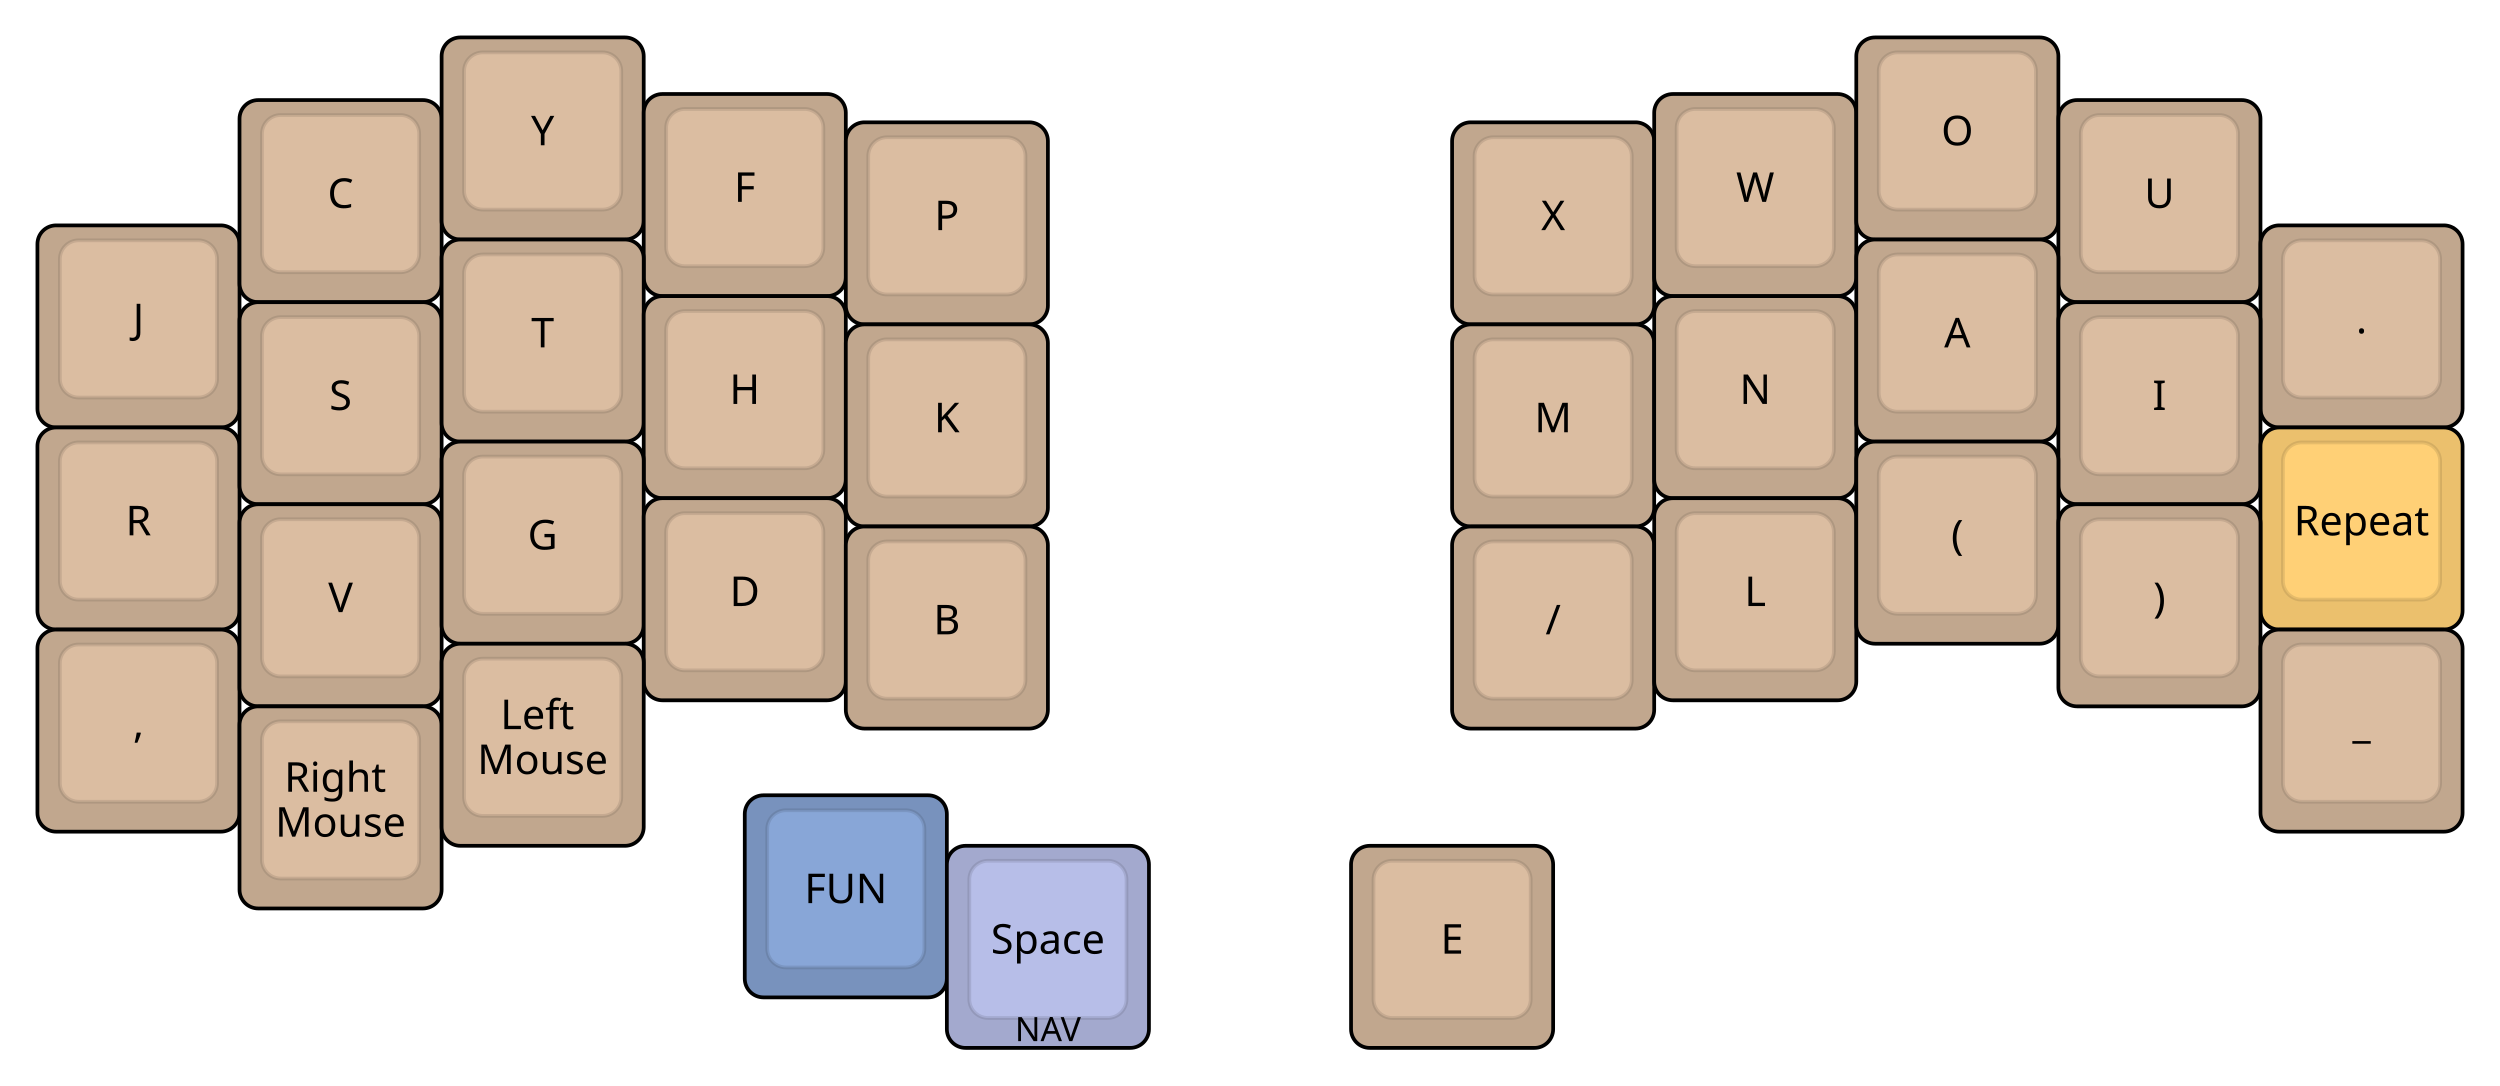
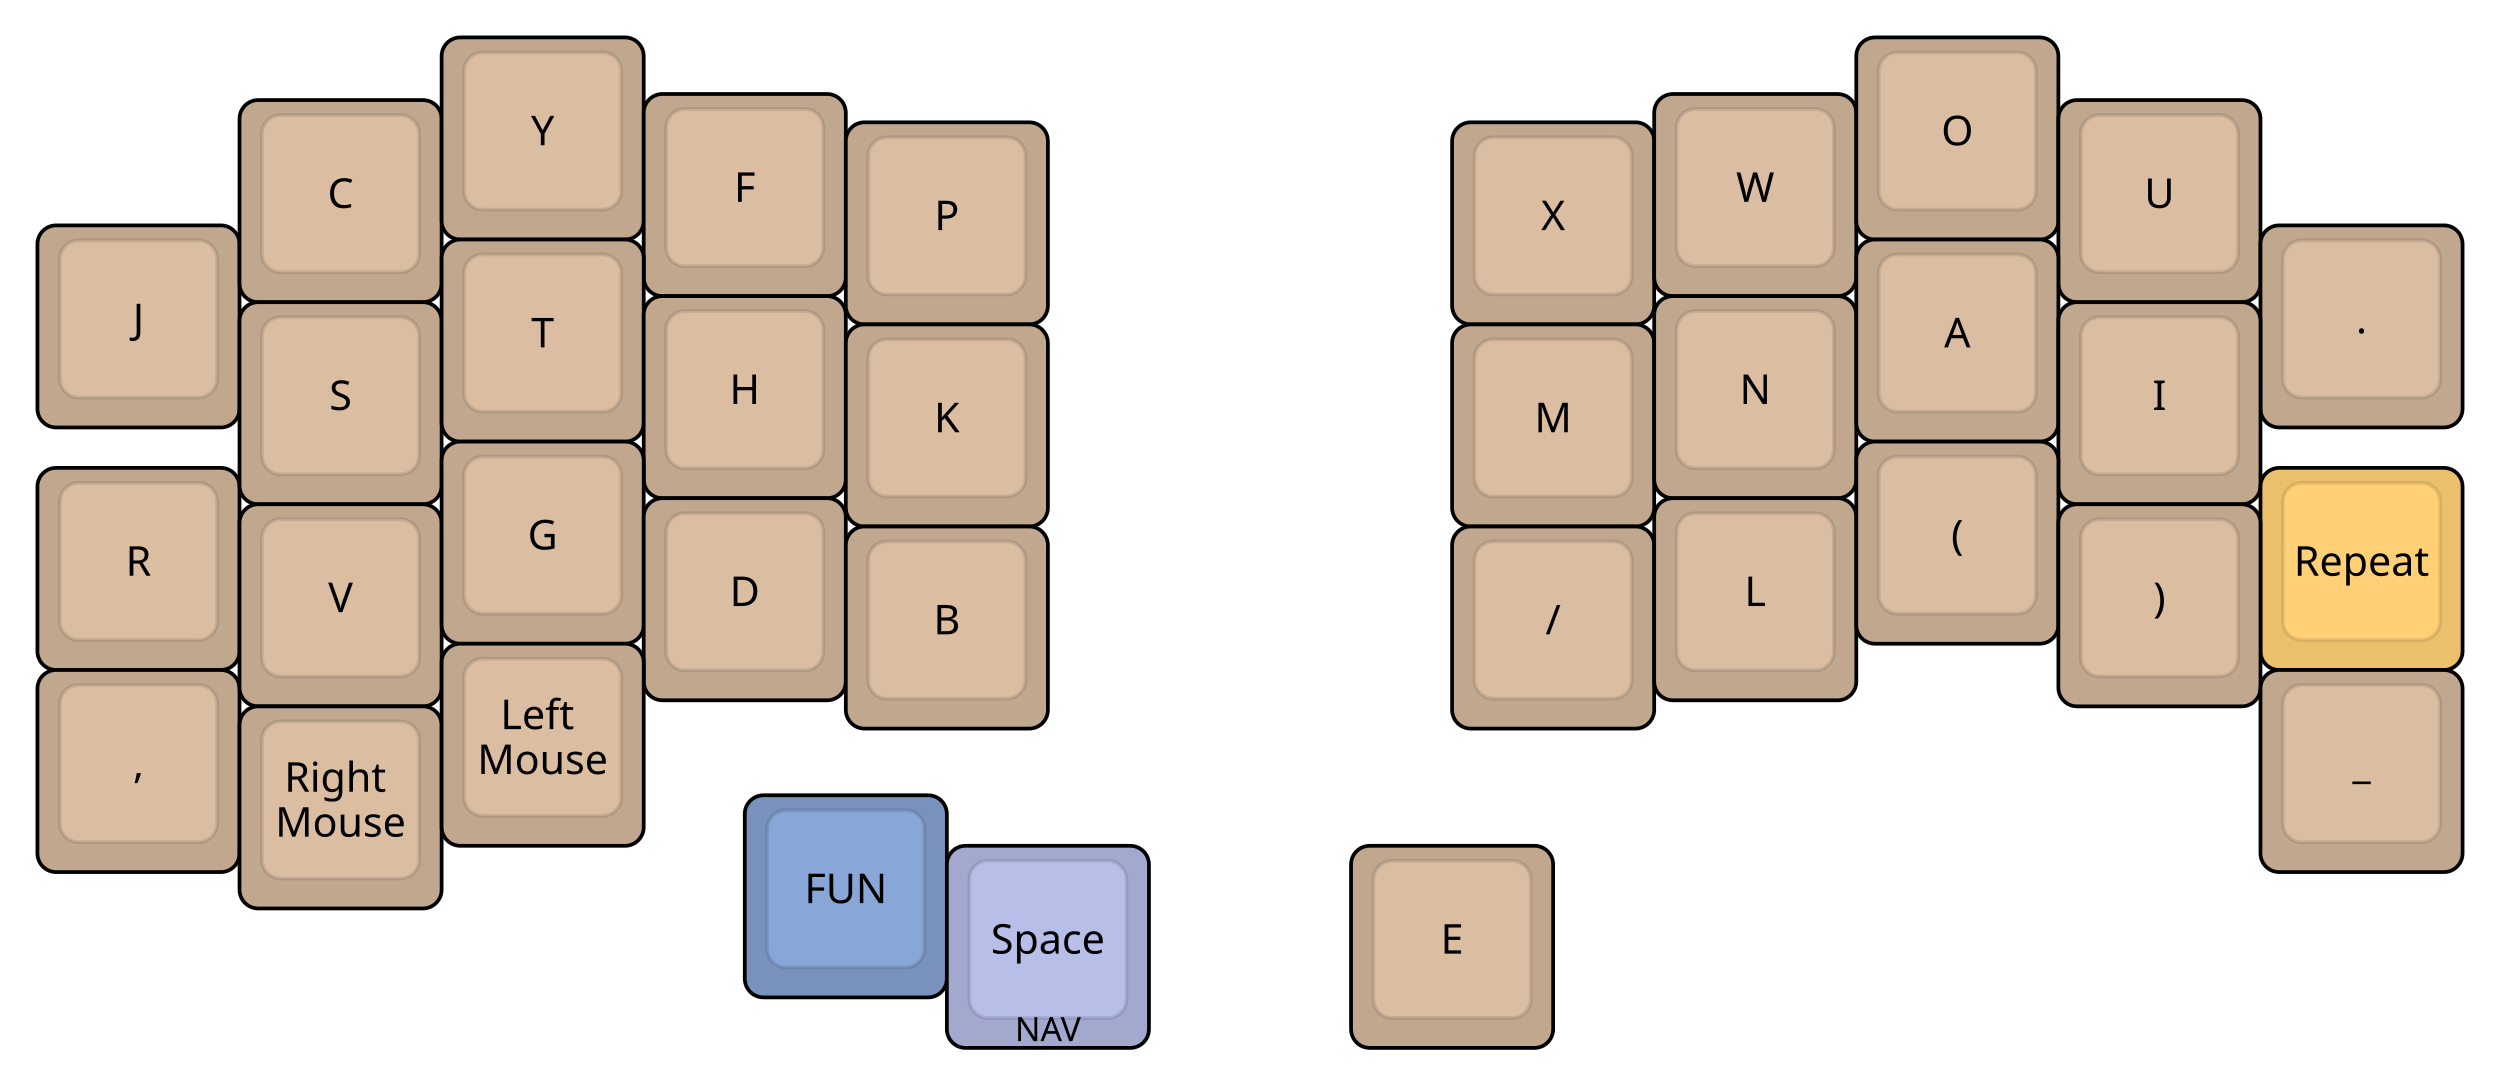
<svg xmlns="http://www.w3.org/2000/svg" width="668px" height="290x" viewBox="0 0 668 290">
  <style type="text/css">
    .keycap .border { stroke: black; stroke-width: 1; }
    .keycap .inner.border { stroke: rgba(0,0,0,.1); }
    .keycap { font-family: sans-serif; font-size: 11px}
    .keycap .sub { font-size: 9px}
  </style>
  <g class="keycap default">
    <rect x="10" y="60.22" width="54" height="54" rx="5" fill="#c1a78e" class="outer border" />
    <rect x="16" y="64.22" width="42" height="42" rx="5" fill="#dbbda1" class="inner border" />
    <text x="37" y="85.22" text-anchor="middle" dominant-baseline="middle" class="main">
      <tspan x="37" dy="0">J</tspan>
    </text>
  </g>
  <g class="keycap default">
    <rect x="64" y="26.74" width="54" height="54" rx="5" fill="#c1a78e" class="outer border" />
    <rect x="70" y="30.74" width="42" height="42" rx="5" fill="#dbbda1" class="inner border" />
    <text x="91" y="51.74" text-anchor="middle" dominant-baseline="middle" class="main">
      <tspan x="91" dy="0">C</tspan>
    </text>
  </g>
  <g class="keycap default">
    <rect x="118" y="10" width="54" height="54" rx="5" fill="#c1a78e" class="outer border" />
    <rect x="124" y="14" width="42" height="42" rx="5" fill="#dbbda1" class="inner border" />
    <text x="145" y="35" text-anchor="middle" dominant-baseline="middle" class="main">
      <tspan x="145" dy="0">Y</tspan>
    </text>
  </g>
  <g class="keycap default">
    <rect x="172" y="25.12" width="54" height="54" rx="5" fill="#c1a78e" class="outer border" />
    <rect x="178" y="29.12" width="42" height="42" rx="5" fill="#dbbda1" class="inner border" />
    <text x="199" y="50.12" text-anchor="middle" dominant-baseline="middle" class="main">
      <tspan x="199" dy="0">F</tspan>
    </text>
  </g>
  <g class="keycap default">
    <rect x="226" y="32.68" width="54" height="54" rx="5" fill="#c1a78e" class="outer border" />
    <rect x="232" y="36.68" width="42" height="42" rx="5" fill="#dbbda1" class="inner border" />
    <text x="253" y="57.68" text-anchor="middle" dominant-baseline="middle" class="main">
      <tspan x="253" dy="0">P</tspan>
    </text>
  </g>
  <g class="keycap default">
    <rect x="388" y="32.68" width="54" height="54" rx="5" fill="#c1a78e" class="outer border" />
    <rect x="394" y="36.68" width="42" height="42" rx="5" fill="#dbbda1" class="inner border" />
    <text x="415" y="57.68" text-anchor="middle" dominant-baseline="middle" class="main">
      <tspan x="415" dy="0">X</tspan>
    </text>
  </g>
  <g class="keycap default">
    <rect x="442" y="25.12" width="54" height="54" rx="5" fill="#c1a78e" class="outer border" />
    <rect x="448" y="29.12" width="42" height="42" rx="5" fill="#dbbda1" class="inner border" />
    <text x="469" y="50.12" text-anchor="middle" dominant-baseline="middle" class="main">
      <tspan x="469" dy="0">W</tspan>
    </text>
  </g>
  <g class="keycap default">
    <rect x="496" y="10" width="54" height="54" rx="5" fill="#c1a78e" class="outer border" />
    <rect x="502" y="14" width="42" height="42" rx="5" fill="#dbbda1" class="inner border" />
    <text x="523" y="35" text-anchor="middle" dominant-baseline="middle" class="main">
      <tspan x="523" dy="0">O</tspan>
    </text>
  </g>
  <g class="keycap default">
    <rect x="550" y="26.74" width="54" height="54" rx="5" fill="#c1a78e" class="outer border" />
    <rect x="556" y="30.74" width="42" height="42" rx="5" fill="#dbbda1" class="inner border" />
    <text x="577" y="51.74" text-anchor="middle" dominant-baseline="middle" class="main">
      <tspan x="577" dy="0">U</tspan>
    </text>
  </g>
  <g class="keycap default">
    <rect x="604" y="60.22" width="54" height="54" rx="5" fill="#c1a78e" class="outer border" />
    <rect x="610" y="64.22" width="42" height="42" rx="5" fill="#dbbda1" class="inner border" />
    <text x="631" y="85.22" text-anchor="middle" dominant-baseline="middle" class="main">
      <tspan x="631" dy="0">.</tspan>
    </text>
  </g>
  <g class="keycap default">
-     <rect x="10" y="114.22" width="54" height="54" rx="5" fill="#c1a78e" class="outer border" />
-     <rect x="16" y="118.22" width="42" height="42" rx="5" fill="#dbbda1" class="inner border" />
-     <text x="37" y="139.22" text-anchor="middle" dominant-baseline="middle" class="main">
+     <rect x="10" y="125.02" width="54" height="54" rx="5" fill="#c1a78e" class="outer border" />
+     <rect x="16" y="129.02" width="42" height="42" rx="5" fill="#dbbda1" class="inner border" />
+     <text x="37" y="150.02" text-anchor="middle" dominant-baseline="middle" class="main">
      <tspan x="37" dy="0">R</tspan>
    </text>
  </g>
  <g class="keycap default">
    <rect x="64" y="80.74" width="54" height="54" rx="5" fill="#c1a78e" class="outer border" />
    <rect x="70" y="84.74" width="42" height="42" rx="5" fill="#dbbda1" class="inner border" />
    <text x="91" y="105.74" text-anchor="middle" dominant-baseline="middle" class="main">
      <tspan x="91" dy="0">S</tspan>
    </text>
  </g>
  <g class="keycap default">
    <rect x="118" y="64" width="54" height="54" rx="5" fill="#c1a78e" class="outer border" />
    <rect x="124" y="68" width="42" height="42" rx="5" fill="#dbbda1" class="inner border" />
    <text x="145" y="89" text-anchor="middle" dominant-baseline="middle" class="main">
      <tspan x="145" dy="0">T</tspan>
    </text>
  </g>
  <g class="keycap default">
    <rect x="172" y="79.12" width="54" height="54" rx="5" fill="#c1a78e" class="outer border" />
    <rect x="178" y="83.12" width="42" height="42" rx="5" fill="#dbbda1" class="inner border" />
    <text x="199" y="104.12" text-anchor="middle" dominant-baseline="middle" class="main">
      <tspan x="199" dy="0">H</tspan>
    </text>
  </g>
  <g class="keycap default">
    <rect x="226" y="86.68" width="54" height="54" rx="5" fill="#c1a78e" class="outer border" />
    <rect x="232" y="90.68" width="42" height="42" rx="5" fill="#dbbda1" class="inner border" />
    <text x="253" y="111.68" text-anchor="middle" dominant-baseline="middle" class="main">
      <tspan x="253" dy="0">K</tspan>
    </text>
  </g>
  <g class="keycap default">
    <rect x="388" y="86.68" width="54" height="54" rx="5" fill="#c1a78e" class="outer border" />
    <rect x="394" y="90.68" width="42" height="42" rx="5" fill="#dbbda1" class="inner border" />
    <text x="415" y="111.68" text-anchor="middle" dominant-baseline="middle" class="main">
      <tspan x="415" dy="0">M</tspan>
    </text>
  </g>
  <g class="keycap default">
    <rect x="442" y="79.12" width="54" height="54" rx="5" fill="#c1a78e" class="outer border" />
    <rect x="448" y="83.12" width="42" height="42" rx="5" fill="#dbbda1" class="inner border" />
    <text x="469" y="104.12" text-anchor="middle" dominant-baseline="middle" class="main">
      <tspan x="469" dy="0">N</tspan>
    </text>
  </g>
  <g class="keycap default">
    <rect x="496" y="64" width="54" height="54" rx="5" fill="#c1a78e" class="outer border" />
    <rect x="502" y="68" width="42" height="42" rx="5" fill="#dbbda1" class="inner border" />
    <text x="523" y="89" text-anchor="middle" dominant-baseline="middle" class="main">
      <tspan x="523" dy="0">A</tspan>
    </text>
  </g>
  <g class="keycap default">
    <rect x="550" y="80.74" width="54" height="54" rx="5" fill="#c1a78e" class="outer border" />
    <rect x="556" y="84.74" width="42" height="42" rx="5" fill="#dbbda1" class="inner border" />
    <text x="577" y="105.74" text-anchor="middle" dominant-baseline="middle" class="main">
      <tspan x="577" dy="0">I</tspan>
    </text>
  </g>
  <g class="keycap special">
-     <rect x="604" y="114.22" width="54" height="54" rx="5" fill="#ebc06d" class="outer border" />
-     <rect x="610" y="118.22" width="42" height="42" rx="5" fill="#ffd076" class="inner border" />
-     <text x="631" y="139.22" text-anchor="middle" dominant-baseline="middle" class="main">
+     <rect x="604" y="125.02" width="54" height="54" rx="5" fill="#ebc06d" class="outer border" />
+     <rect x="610" y="129.02" width="42" height="42" rx="5" fill="#ffd076" class="inner border" />
+     <text x="631" y="150.02" text-anchor="middle" dominant-baseline="middle" class="main">
      <tspan x="631" dy="0">Repeat</tspan>
    </text>
  </g>
  <g class="keycap default">
-     <rect x="10" y="168.22" width="54" height="54" rx="5" fill="#c1a78e" class="outer border" />
-     <rect x="16" y="172.22" width="42" height="42" rx="5" fill="#dbbda1" class="inner border" />
-     <text x="37" y="193.22" text-anchor="middle" dominant-baseline="middle" class="main">
+     <rect x="10" y="179.02" width="54" height="54" rx="5" fill="#c1a78e" class="outer border" />
+     <rect x="16" y="183.02" width="42" height="42" rx="5" fill="#dbbda1" class="inner border" />
+     <text x="37" y="204.02" text-anchor="middle" dominant-baseline="middle" class="main">
      <tspan x="37" dy="0">,</tspan>
    </text>
  </g>
  <g class="keycap default">
    <rect x="64" y="134.74" width="54" height="54" rx="5" fill="#c1a78e" class="outer border" />
    <rect x="70" y="138.74" width="42" height="42" rx="5" fill="#dbbda1" class="inner border" />
    <text x="91" y="159.74" text-anchor="middle" dominant-baseline="middle" class="main">
      <tspan x="91" dy="0">V</tspan>
    </text>
  </g>
  <g class="keycap default">
    <rect x="118" y="118" width="54" height="54" rx="5" fill="#c1a78e" class="outer border" />
    <rect x="124" y="122" width="42" height="42" rx="5" fill="#dbbda1" class="inner border" />
    <text x="145" y="143" text-anchor="middle" dominant-baseline="middle" class="main">
      <tspan x="145" dy="0">G</tspan>
    </text>
  </g>
  <g class="keycap default">
    <rect x="172" y="133.12" width="54" height="54" rx="5" fill="#c1a78e" class="outer border" />
    <rect x="178" y="137.12" width="42" height="42" rx="5" fill="#dbbda1" class="inner border" />
    <text x="199" y="158.12" text-anchor="middle" dominant-baseline="middle" class="main">
      <tspan x="199" dy="0">D</tspan>
    </text>
  </g>
  <g class="keycap default">
    <rect x="226" y="140.68" width="54" height="54" rx="5" fill="#c1a78e" class="outer border" />
    <rect x="232" y="144.68" width="42" height="42" rx="5" fill="#dbbda1" class="inner border" />
    <text x="253" y="165.68" text-anchor="middle" dominant-baseline="middle" class="main">
      <tspan x="253" dy="0">B</tspan>
    </text>
  </g>
  <g class="keycap default">
    <rect x="388" y="140.68" width="54" height="54" rx="5" fill="#c1a78e" class="outer border" />
    <rect x="394" y="144.68" width="42" height="42" rx="5" fill="#dbbda1" class="inner border" />
    <text x="415" y="165.68" text-anchor="middle" dominant-baseline="middle" class="main">
      <tspan x="415" dy="0">/</tspan>
    </text>
  </g>
  <g class="keycap default">
    <rect x="442" y="133.12" width="54" height="54" rx="5" fill="#c1a78e" class="outer border" />
    <rect x="448" y="137.12" width="42" height="42" rx="5" fill="#dbbda1" class="inner border" />
    <text x="469" y="158.12" text-anchor="middle" dominant-baseline="middle" class="main">
      <tspan x="469" dy="0">L</tspan>
    </text>
  </g>
  <g class="keycap default">
    <rect x="496" y="118" width="54" height="54" rx="5" fill="#c1a78e" class="outer border" />
    <rect x="502" y="122" width="42" height="42" rx="5" fill="#dbbda1" class="inner border" />
    <text x="523" y="143" text-anchor="middle" dominant-baseline="middle" class="main">
      <tspan x="523" dy="0">(</tspan>
    </text>
  </g>
  <g class="keycap default">
    <rect x="550" y="134.74" width="54" height="54" rx="5" fill="#c1a78e" class="outer border" />
    <rect x="556" y="138.74" width="42" height="42" rx="5" fill="#dbbda1" class="inner border" />
    <text x="577" y="159.74" text-anchor="middle" dominant-baseline="middle" class="main">
      <tspan x="577" dy="0">)</tspan>
    </text>
  </g>
  <g class="keycap default">
-     <rect x="604" y="168.22" width="54" height="54" rx="5" fill="#c1a78e" class="outer border" />
-     <rect x="610" y="172.22" width="42" height="42" rx="5" fill="#dbbda1" class="inner border" />
-     <text x="631" y="193.22" text-anchor="middle" dominant-baseline="middle" class="main">
+     <rect x="604" y="179.02" width="54" height="54" rx="5" fill="#c1a78e" class="outer border" />
+     <rect x="610" y="183.02" width="42" height="42" rx="5" fill="#dbbda1" class="inner border" />
+     <text x="631" y="204.02" text-anchor="middle" dominant-baseline="middle" class="main">
      <tspan x="631" dy="0">_</tspan>
    </text>
  </g>
  <g class="keycap default">
    <rect x="64" y="188.74" width="54" height="54" rx="5" fill="#c1a78e" class="outer border" />
    <rect x="70" y="192.74" width="42" height="42" rx="5" fill="#dbbda1" class="inner border" />
    <text x="91" y="207.74" text-anchor="middle" dominant-baseline="middle" class="main">
      <tspan x="91" dy="0">Right</tspan>
      <tspan x="91" dy="12">Mouse</tspan>
    </text>
  </g>
  <g class="keycap default">
    <rect x="118" y="172" width="54" height="54" rx="5" fill="#c1a78e" class="outer border" />
    <rect x="124" y="176" width="42" height="42" rx="5" fill="#dbbda1" class="inner border" />
    <text x="145" y="191" text-anchor="middle" dominant-baseline="middle" class="main">
      <tspan x="145" dy="0">Left</tspan>
      <tspan x="145" dy="12">Mouse</tspan>
    </text>
  </g>
  <g class="keycap layer1">
    <rect x="199" y="212.5" width="54" height="54" rx="5" fill="#7892bd" class="outer border" />
    <rect x="205" y="216.5" width="42" height="42" rx="5" fill="#88a6d7" class="inner border" />
    <text x="226" y="237.5" text-anchor="middle" dominant-baseline="middle" class="main">
      <tspan x="226" dy="0">FUN</tspan>
    </text>
  </g>
  <g class="keycap layer_down">
    <rect x="253" y="226" width="54" height="54" rx="5" fill="#a3a9ce" class="outer border" />
    <rect x="259" y="230" width="42" height="42" rx="5" fill="#b7bee8" class="inner border" />
    <text x="280" y="251" text-anchor="middle" dominant-baseline="middle" class="main">
      <tspan x="280" dy="0">Space</tspan>
    </text>
    <text x="280" y="278.2" text-anchor="middle" class="sub">NAV</text>
  </g>
  <g class="keycap default">
    <rect x="361" y="226" width="54" height="54" rx="5" fill="#c1a78e" class="outer border" />
    <rect x="367" y="230" width="42" height="42" rx="5" fill="#dbbda1" class="inner border" />
    <text x="388" y="251" text-anchor="middle" dominant-baseline="middle" class="main">
      <tspan x="388" dy="0">E</tspan>
    </text>
  </g>
</svg>
